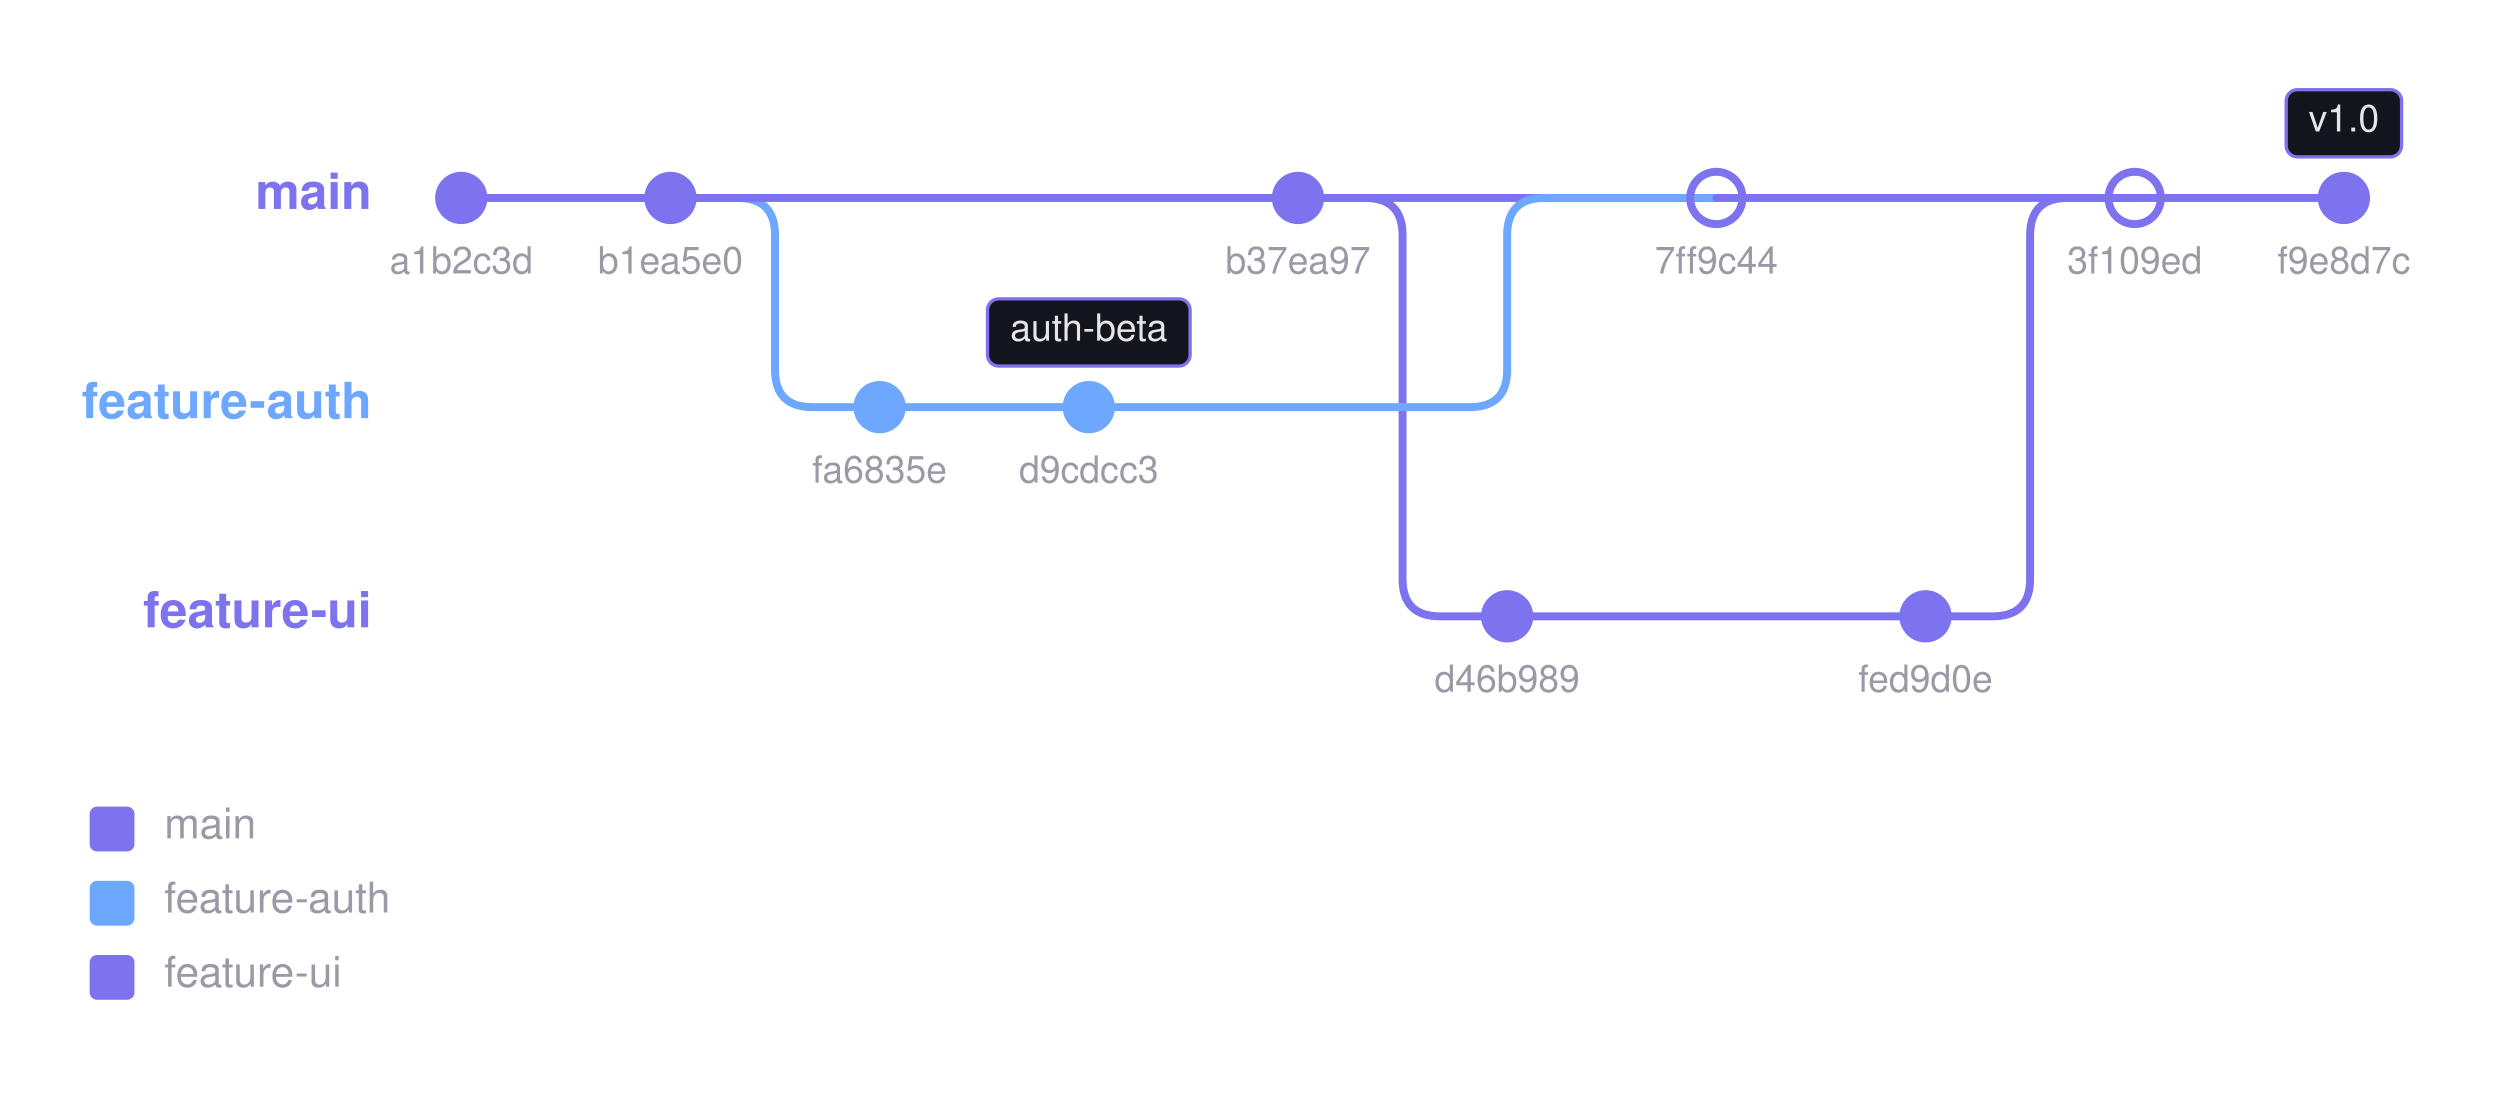
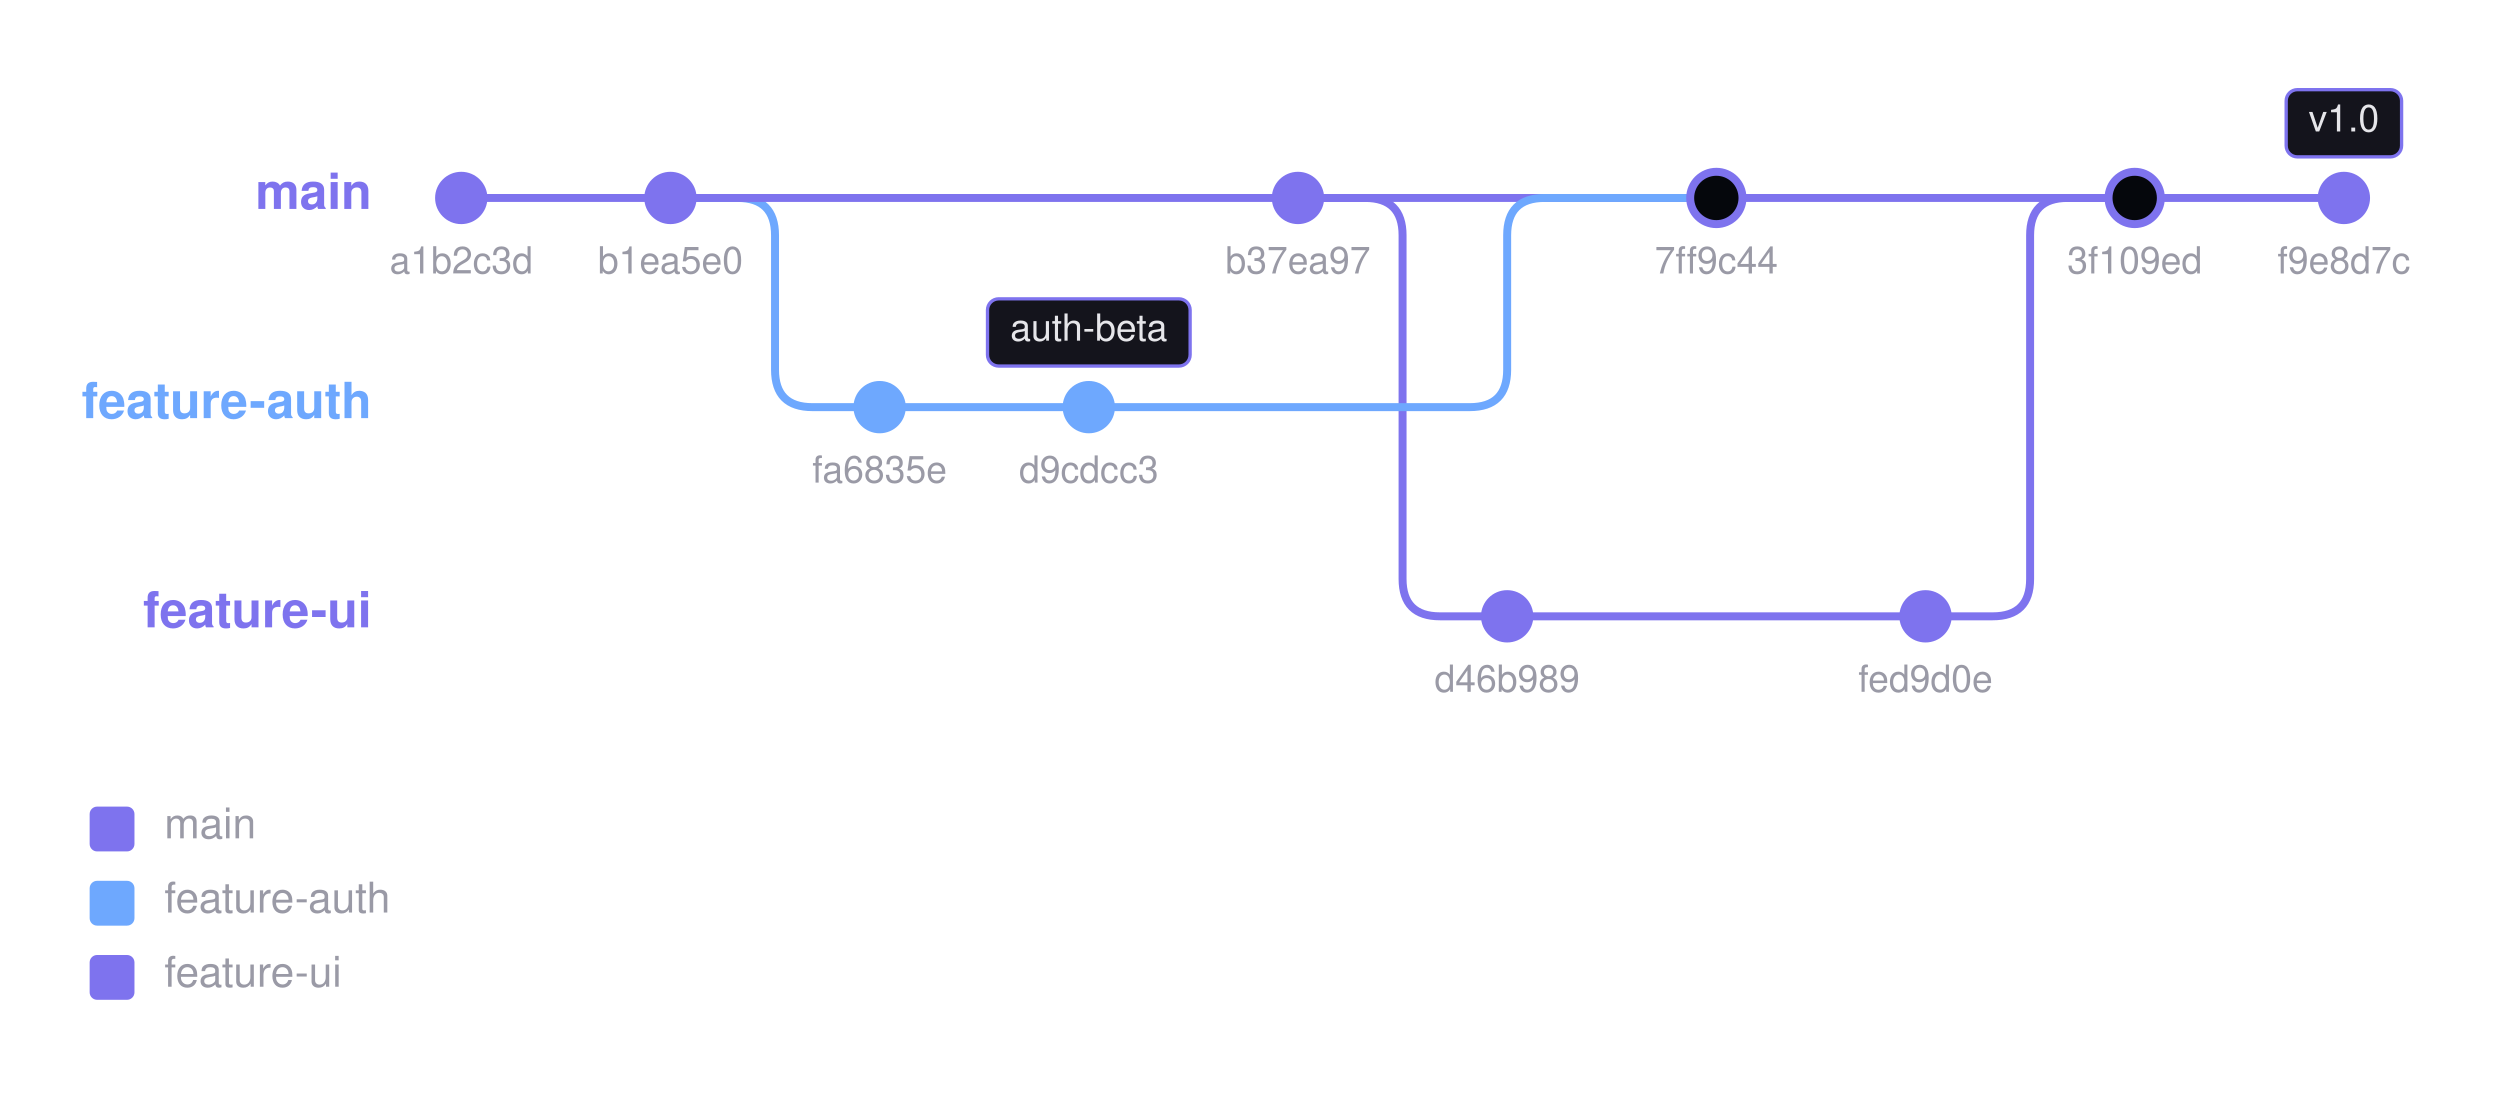
<svg xmlns="http://www.w3.org/2000/svg" version="1.1" width="752.94" height="330.3" viewBox="0 0 752.94 330.3" class="atelier-diagram" data-renderer="atelier/diagram">
  <rect x="0" y="0" width="752.94" height="330.3" fill="transparent" />
  <line x1="138.92" y1="59.62" x2="201.92" y2="59.62" fill="none" stroke="var(--accent, #7e73ee)" stroke-width="2.4" stroke-linecap="round" stroke-linejoin="round" />
  <path d="M 201.92 59.62 H 222.17 Q 233.42 59.62 233.42 70.88 V 111.38 Q 233.42 122.62 244.67 122.62 H 264.92" fill="none" stroke="var(--color-brand, #6ea8fe)" stroke-width="2.4" stroke-linecap="round" stroke-linejoin="round" />
  <line x1="264.92" y1="122.62" x2="327.92" y2="122.62" fill="none" stroke="var(--color-brand, #6ea8fe)" stroke-width="2.4" stroke-linecap="round" stroke-linejoin="round" />
  <line x1="201.92" y1="59.62" x2="390.92" y2="59.62" fill="none" stroke="var(--accent, #7e73ee)" stroke-width="2.4" stroke-linecap="round" stroke-linejoin="round" />
  <path d="M 390.92 59.62 H 411.17 Q 422.42 59.62 422.42 70.88 V 174.38 Q 422.42 185.62 433.67 185.62 H 453.92" fill="none" stroke="var(--doc-figure-2, #7e73ee)" stroke-width="2.4" stroke-linecap="round" stroke-linejoin="round" />
  <line x1="390.92" y1="59.62" x2="516.92" y2="59.62" fill="none" stroke="var(--accent, #7e73ee)" stroke-width="2.4" stroke-linecap="round" stroke-linejoin="round" />
  <path d="M 327.92 122.62 H 442.67 Q 453.92 122.62 453.92 111.38 V 70.88 Q 453.92 59.62 465.17 59.62 H 516.92" fill="none" stroke="var(--color-brand, #6ea8fe)" stroke-width="2.4" stroke-linecap="round" stroke-linejoin="round" />
  <line x1="453.92" y1="185.62" x2="579.92" y2="185.62" fill="none" stroke="var(--doc-figure-2, #7e73ee)" stroke-width="2.4" stroke-linecap="round" stroke-linejoin="round" />
  <line x1="516.92" y1="59.62" x2="642.92" y2="59.62" fill="none" stroke="var(--accent, #7e73ee)" stroke-width="2.4" stroke-linecap="round" stroke-linejoin="round" />
  <path d="M 579.92 185.62 H 600.17 Q 611.42 185.62 611.42 174.38 V 70.88 Q 611.42 59.62 622.67 59.62 H 642.92" fill="none" stroke="var(--doc-figure-2, #7e73ee)" stroke-width="2.4" stroke-linecap="round" stroke-linejoin="round" />
  <line x1="642.92" y1="59.62" x2="705.92" y2="59.62" fill="none" stroke="var(--accent, #7e73ee)" stroke-width="2.4" stroke-linecap="round" stroke-linejoin="round" />
  <circle cx="138.92" cy="59.62" r="7.88" fill="var(--accent, #7e73ee)" />
  <circle cx="201.92" cy="59.62" r="7.88" fill="var(--accent, #7e73ee)" />
  <circle cx="264.92" cy="122.62" r="7.88" fill="var(--color-brand, #6ea8fe)" />
  <circle cx="327.92" cy="122.62" r="7.88" fill="var(--color-brand, #6ea8fe)" />
  <circle cx="390.92" cy="59.62" r="7.88" fill="var(--accent, #7e73ee)" />
  <circle cx="453.92" cy="185.62" r="7.88" fill="var(--doc-figure-2, #7e73ee)" />
-   <circle cx="516.92" cy="59.62" r="7.88" fill="transparent" stroke="var(--accent, #7e73ee)" stroke-width="2.4" />
+   <circle cx="516.92" cy="59.62" r="7.88" fill="var(--figure-canvas, #05070c)" stroke="var(--accent, #7e73ee)" stroke-width="2.4" />
  <circle cx="579.92" cy="185.62" r="7.88" fill="var(--doc-figure-2, #7e73ee)" />
-   <circle cx="642.92" cy="59.62" r="7.88" fill="transparent" stroke="var(--accent, #7e73ee)" stroke-width="2.4" />
+   <circle cx="642.92" cy="59.62" r="7.88" fill="var(--figure-canvas, #05070c)" stroke="var(--accent, #7e73ee)" stroke-width="2.4" />
  <circle cx="705.92" cy="59.62" r="7.88" fill="var(--accent, #7e73ee)" />
  <text x="138.92" y="82.35" font-family="system-ui, -apple-system, Helvetica, Arial, sans-serif" font-size="11.25" text-anchor="middle" fill="var(--ink-1, #9a9aa6)">a1b2c3d</text>
  <text x="201.92" y="82.35" font-family="system-ui, -apple-system, Helvetica, Arial, sans-serif" font-size="11.25" text-anchor="middle" fill="var(--ink-1, #9a9aa6)">b1ea5e0</text>
  <text x="264.92" y="145.35" font-family="system-ui, -apple-system, Helvetica, Arial, sans-serif" font-size="11.25" text-anchor="middle" fill="var(--ink-1, #9a9aa6)">fa6835e</text>
  <text x="327.92" y="145.35" font-family="system-ui, -apple-system, Helvetica, Arial, sans-serif" font-size="11.25" text-anchor="middle" fill="var(--ink-1, #9a9aa6)">d9cdcc3</text>
-   <rect x="297.41" y="90" width="61.03" height="20.25" rx="3.38" fill="var(--doc-figure-fill, #14141c)" stroke="var(--accent, #7e73ee)" />
+   <rect x="297.41" y="90" width="61.03" height="20.25" rx="3.38" fill="var(--surface-1, #14141c)" stroke="var(--accent, #7e73ee)" />
  <text x="327.92" y="102.6" font-family="system-ui, -apple-system, Helvetica, Arial, sans-serif" font-size="11.25" text-anchor="middle" fill="var(--ink-0, #e6e6ea)">auth-beta</text>
  <text x="390.92" y="82.35" font-family="system-ui, -apple-system, Helvetica, Arial, sans-serif" font-size="11.25" text-anchor="middle" fill="var(--ink-1, #9a9aa6)">b37ea97</text>
  <text x="453.92" y="208.35" font-family="system-ui, -apple-system, Helvetica, Arial, sans-serif" font-size="11.25" text-anchor="middle" fill="var(--ink-1, #9a9aa6)">d46b989</text>
  <text x="516.92" y="82.35" font-family="system-ui, -apple-system, Helvetica, Arial, sans-serif" font-size="11.25" text-anchor="middle" fill="var(--ink-1, #9a9aa6)">7ff9c44</text>
  <text x="579.92" y="208.35" font-family="system-ui, -apple-system, Helvetica, Arial, sans-serif" font-size="11.25" text-anchor="middle" fill="var(--ink-1, #9a9aa6)">fed9d0e</text>
  <text x="642.92" y="82.35" font-family="system-ui, -apple-system, Helvetica, Arial, sans-serif" font-size="11.25" text-anchor="middle" fill="var(--ink-1, #9a9aa6)">3f109ed</text>
  <text x="705.92" y="82.35" font-family="system-ui, -apple-system, Helvetica, Arial, sans-serif" font-size="11.25" text-anchor="middle" fill="var(--ink-1, #9a9aa6)">f9e8d7c</text>
-   <rect x="688.54" y="27" width="34.76" height="20.25" rx="3.38" fill="var(--doc-figure-fill, #14141c)" stroke="var(--accent, #7e73ee)" />
+   <rect x="688.54" y="27" width="34.76" height="20.25" rx="3.38" fill="var(--surface-1, #14141c)" stroke="var(--accent, #7e73ee)" />
  <text x="705.92" y="39.6" font-family="system-ui, -apple-system, Helvetica, Arial, sans-serif" font-size="11.25" text-anchor="middle" fill="var(--ink-0, #e6e6ea)">v1.0</text>
  <text x="111.92" y="62.92" font-family="system-ui, -apple-system, Helvetica, Arial, sans-serif" font-size="15" font-weight="bold" text-anchor="end" fill="var(--accent, #7e73ee)">main</text>
  <text x="111.92" y="125.93" font-family="system-ui, -apple-system, Helvetica, Arial, sans-serif" font-size="15" font-weight="bold" text-anchor="end" fill="var(--color-brand, #6ea8fe)">feature-auth</text>
  <text x="111.92" y="188.93" font-family="system-ui, -apple-system, Helvetica, Arial, sans-serif" font-size="15" font-weight="bold" text-anchor="end" fill="var(--doc-figure-2, #7e73ee)">feature-ui</text>
  <rect x="27" y="242.93" width="13.5" height="13.5" rx="2.25" fill="var(--accent, #7e73ee)" />
  <text x="49.5" y="252.48" font-family="system-ui, -apple-system, Helvetica, Arial, sans-serif" font-size="12.75" fill="var(--ink-1, #9a9aa6)">main</text>
  <rect x="27" y="265.28" width="13.5" height="13.5" rx="2.25" fill="var(--color-brand, #6ea8fe)" />
  <text x="49.5" y="274.83" font-family="system-ui, -apple-system, Helvetica, Arial, sans-serif" font-size="12.75" fill="var(--ink-1, #9a9aa6)">feature-auth</text>
  <rect x="27" y="287.62" width="13.5" height="13.5" rx="2.25" fill="var(--doc-figure-2, #7e73ee)" />
  <text x="49.5" y="297.18" font-family="system-ui, -apple-system, Helvetica, Arial, sans-serif" font-size="12.75" fill="var(--ink-1, #9a9aa6)">feature-ui</text>
</svg>
